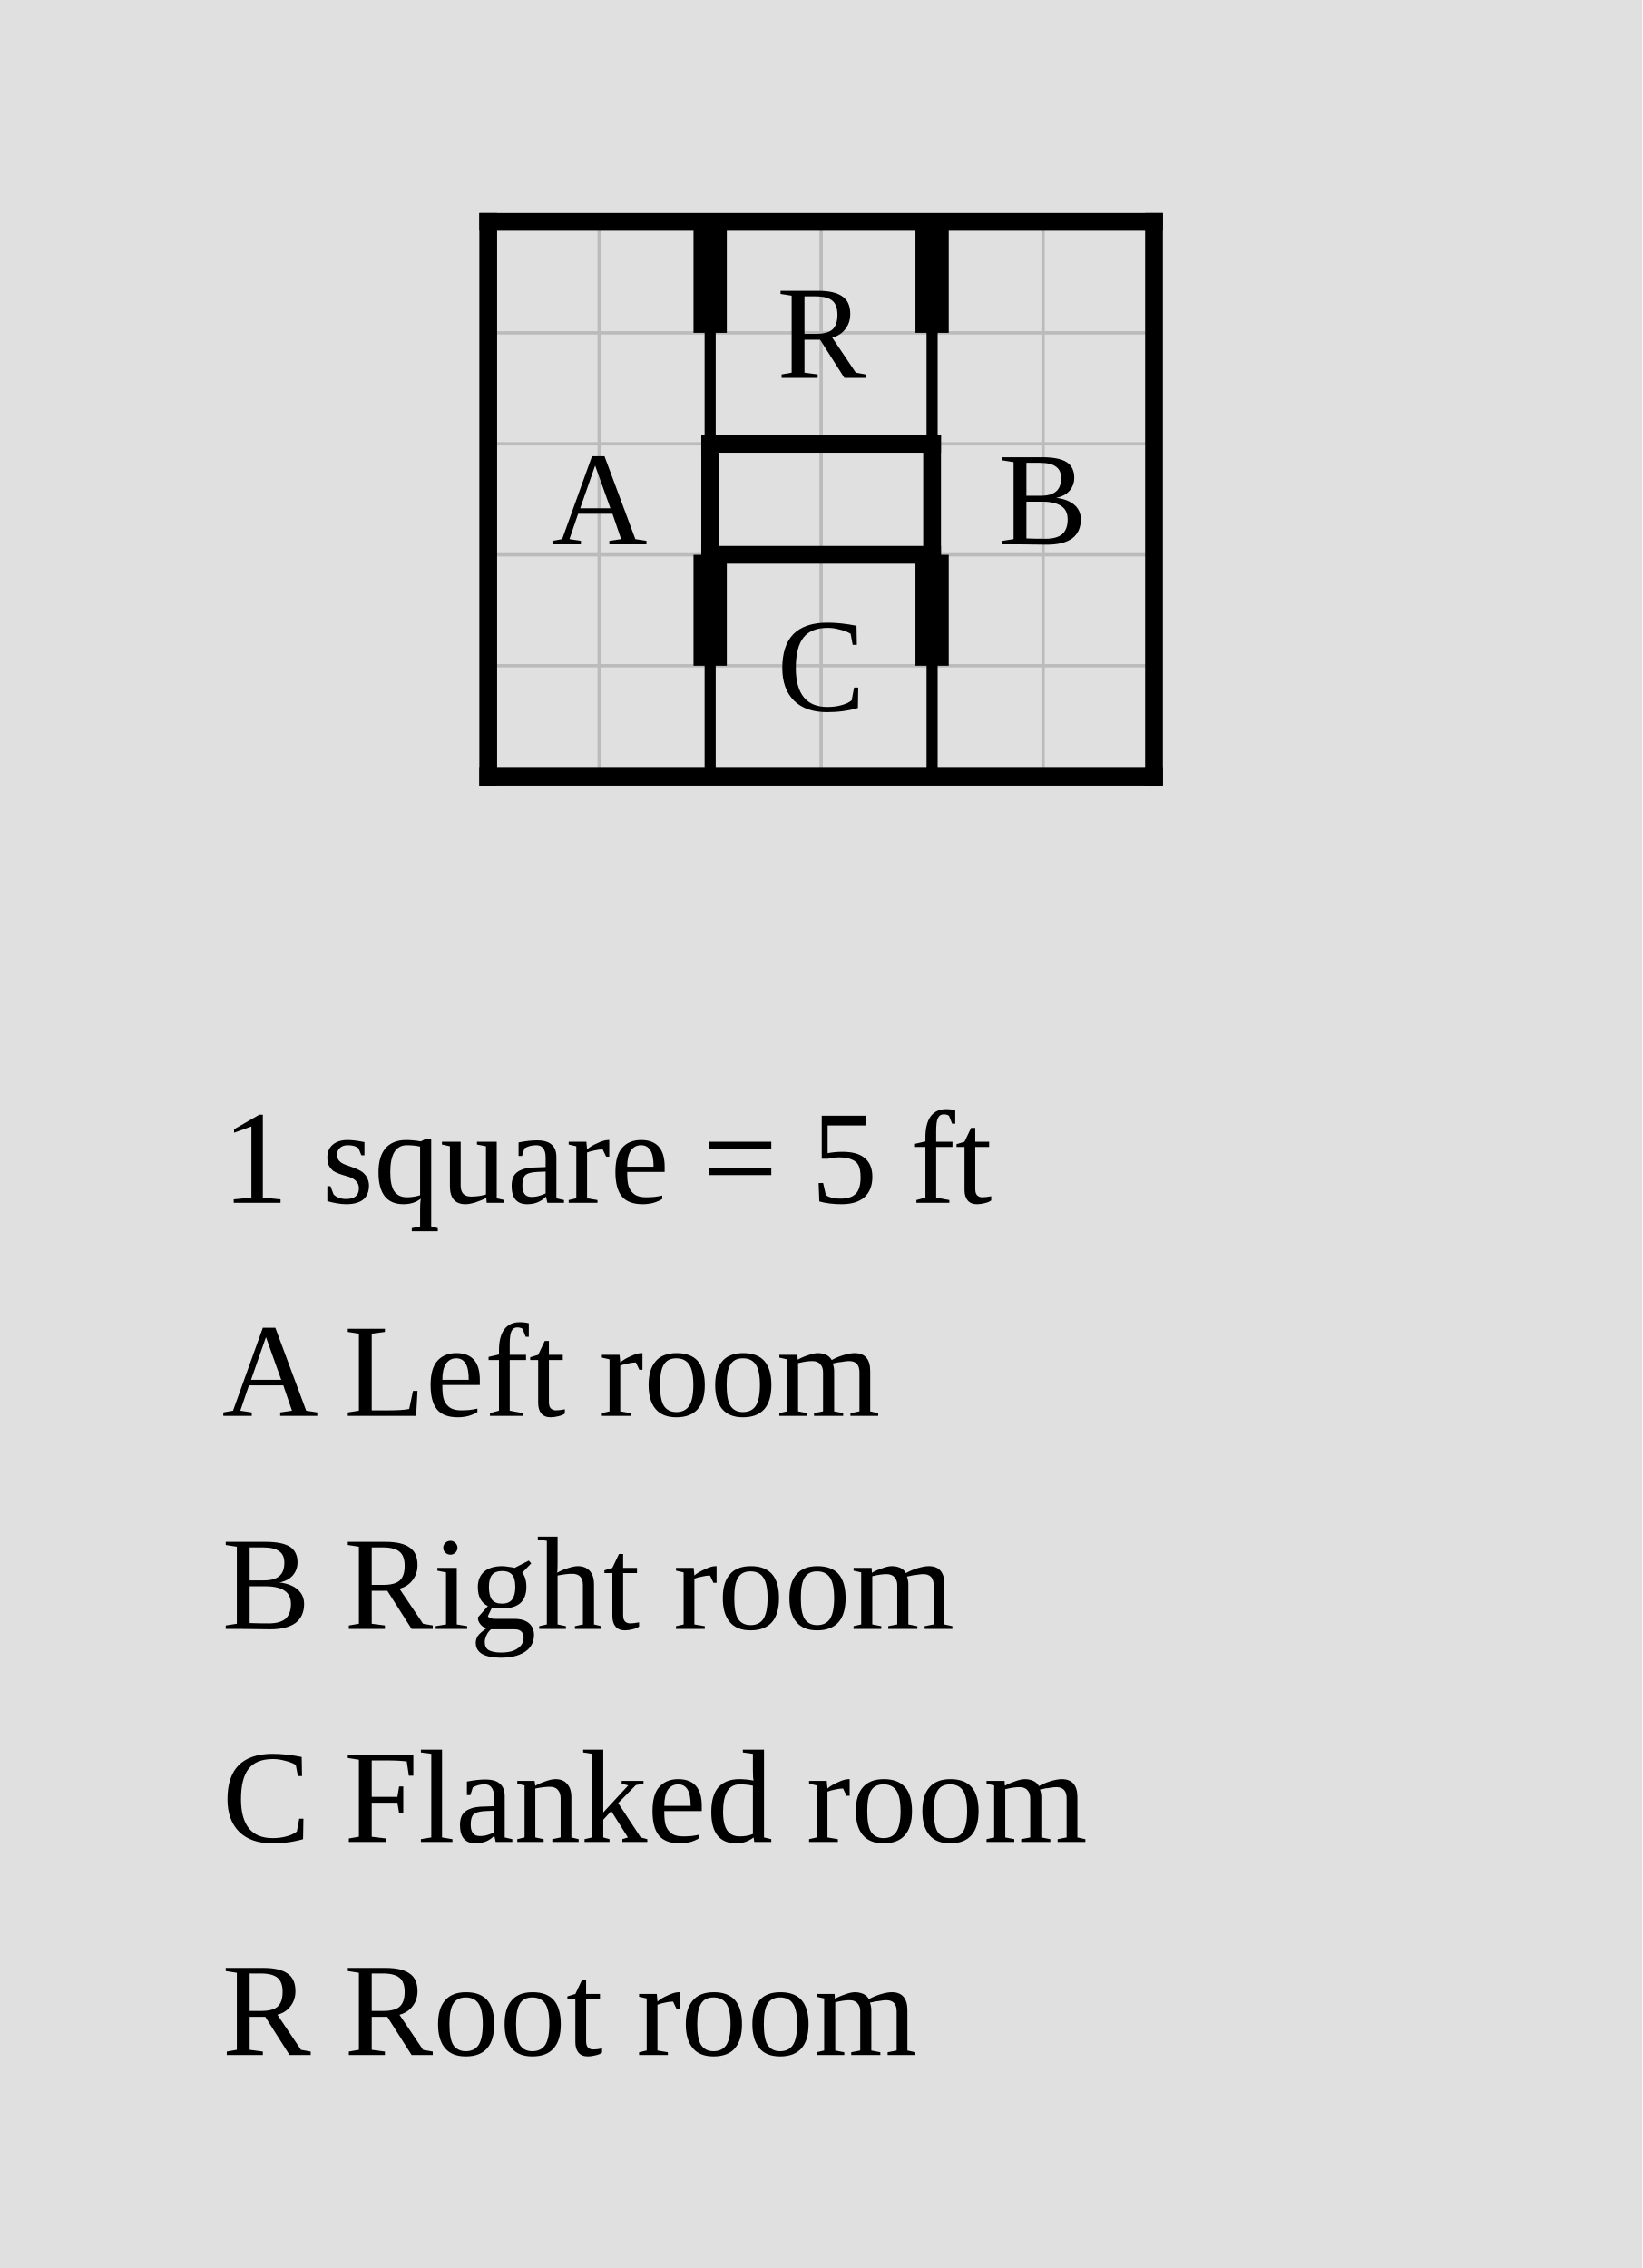
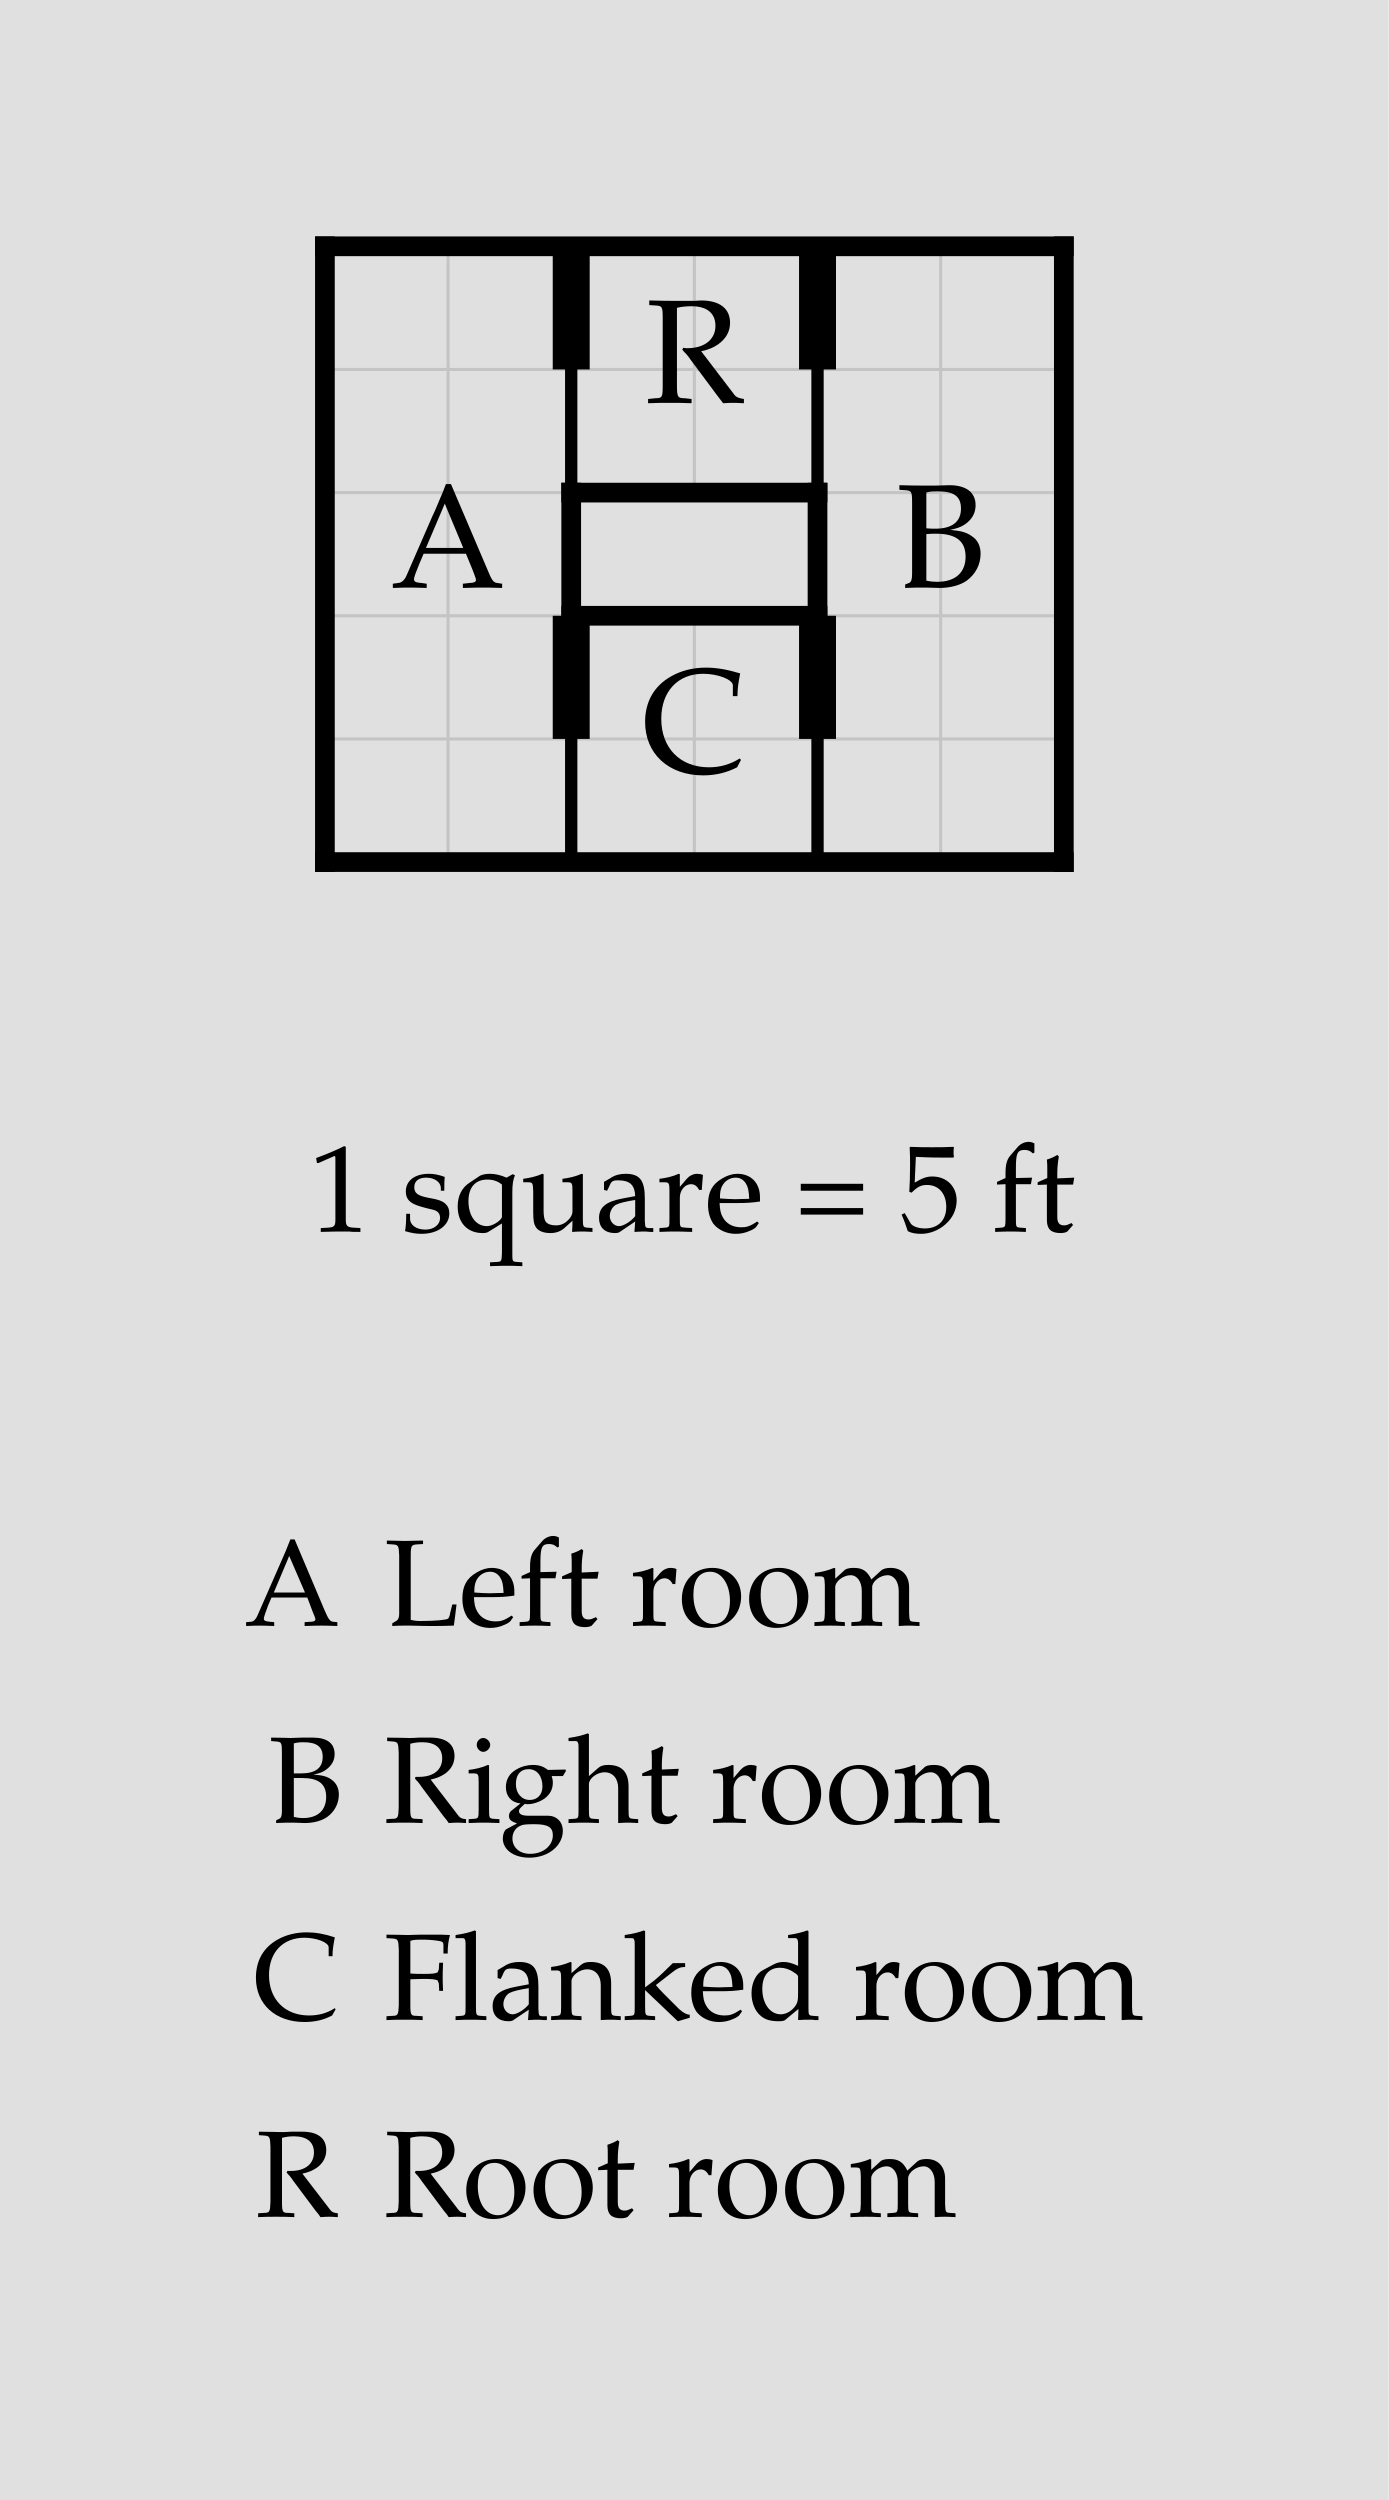
- <svg xmlns="http://www.w3.org/2000/svg" width="740" height="1022" viewBox="-32 -10 74 102.2">
-   <rect x="-32" y="-10" width="74" height="102.2" fill="#e0e0e0" />
-   <g stroke="#bbb" stroke-width="0.15">
+ <svg xmlns="http://www.w3.org/2000/svg" width="563.815" height="1015" viewBox="-23.191 -10 56.381 101.5" font-family="Palatino, Georgia, Times New Roman, serif" font-weight="400" fill="black">
+   <rect x="-23.191" y="-10" width="56.381" height="101.5" fill="#e0e0e0" />
+   <defs>
+     <clipPath id="plan-grid">
+       <path d="M-10 0h10v25h-10z M10 0h10v25h-10z M0 15h10v10h-10z M0 0h10v10h-10z" />
+     </clipPath>
+   </defs>
+   <g class="grid" clip-path="url(#plan-grid)" stroke="#c4c4c4" stroke-width="0.125">
    <line x1="-10" y1="0" x2="-10" y2="25" />
    <line x1="-5" y1="0" x2="-5" y2="25" />
    <line x1="0" y1="0" x2="0" y2="25" />
    <line x1="5" y1="0" x2="5" y2="25" />
    <line x1="10" y1="0" x2="10" y2="25" />
    <line x1="15" y1="0" x2="15" y2="25" />
    <line x1="20" y1="0" x2="20" y2="25" />
    <line x1="-10" y1="0" x2="20" y2="0" />
    <line x1="-10" y1="5" x2="20" y2="5" />
    <line x1="-10" y1="10" x2="20" y2="10" />
    <line x1="-10" y1="15" x2="20" y2="15" />
    <line x1="-10" y1="20" x2="20" y2="20" />
    <line x1="-10" y1="25" x2="20" y2="25" />
  </g>
  <line class="wall interior" x1="0" y1="0" x2="0" y2="10" stroke="black" stroke-width="0.5" stroke-linecap="square" />
  <line class="wall interior" x1="0" y1="15" x2="0" y2="25" stroke="black" stroke-width="0.5" stroke-linecap="square" />
  <line class="wall interior" x1="10" y1="0" x2="10" y2="10" stroke="black" stroke-width="0.5" stroke-linecap="square" />
  <line class="wall interior" x1="10" y1="15" x2="10" y2="25" stroke="black" stroke-width="0.5" stroke-linecap="square" />
  <line class="wall exterior" x1="-10" y1="0" x2="-10" y2="25" stroke="black" stroke-width="0.8" stroke-linecap="square" />
  <line class="wall exterior" x1="-10" y1="0" x2="20" y2="0" stroke="black" stroke-width="0.8" stroke-linecap="square" />
  <line class="wall exterior" x1="-10" y1="25" x2="20" y2="25" stroke="black" stroke-width="0.8" stroke-linecap="square" />
  <line class="wall exterior" x1="0" y1="10" x2="0" y2="15" stroke="black" stroke-width="0.8" stroke-linecap="square" />
  <line class="wall exterior" x1="0" y1="10" x2="10" y2="10" stroke="black" stroke-width="0.8" stroke-linecap="square" />
  <line class="wall exterior" x1="0" y1="15" x2="10" y2="15" stroke="black" stroke-width="0.8" stroke-linecap="square" />
  <line class="wall exterior" x1="10" y1="10" x2="10" y2="15" stroke="black" stroke-width="0.8" stroke-linecap="square" />
  <line class="wall exterior" x1="20" y1="0" x2="20" y2="25" stroke="black" stroke-width="0.8" stroke-linecap="square" />
  <text data-room="a" x="-5" y="12.5" text-anchor="middle" dominant-baseline="central" font-size="6">A</text>
  <text data-room="b" x="15" y="12.5" text-anchor="middle" dominant-baseline="central" font-size="6">B</text>
  <text data-room="c" x="5" y="20" text-anchor="middle" dominant-baseline="central" font-size="6">C</text>
  <text data-room="r" x="5" y="5" text-anchor="middle" dominant-baseline="central" font-size="6">R</text>
  <line class="door" x1="0" y1="0" x2="0" y2="5" stroke="black" stroke-width="1.5" />
  <line class="door" x1="0" y1="15" x2="0" y2="20" stroke="black" stroke-width="1.5" />
  <line class="door" x1="10" y1="0" x2="10" y2="5" stroke="black" stroke-width="1.5" />
  <line class="door" x1="10" y1="15" x2="10" y2="20" stroke="black" stroke-width="1.5" />
-   <text class="scale" x="-22" y="44.2" font-size="6">1 square = 5 ft</text>
-   <text class="key" x="-22" y="53.8" font-size="6">A  Left room</text>
-   <text class="key" x="-22" y="63.4" font-size="6">B  Right room</text>
-   <text class="key" x="-22" y="73" font-size="6">C  Flanked room</text>
-   <text class="key" x="-22" y="82.6" font-size="6">R  Root room</text>
+   <g class="scale" font-size="5">
+     <text x="-10.652" y="40">1 square = 5 ft</text>
+   </g>
+   <g class="key" font-size="5">
+     <text x="-13.276" y="56">A</text>
+     <text x="-7.594" y="56">Left room</text>
+   </g>
+   <g class="key" font-size="5">
+     <text x="-12.307" y="64">B</text>
+     <text x="-7.614" y="64">Right room</text>
+   </g>
+   <g class="key" font-size="5">
+     <text x="-12.91" y="72">C</text>
+     <text x="-7.611" y="72">Flanked room</text>
+   </g>
+   <g class="key" font-size="5">
+     <text x="-12.82" y="80">R</text>
+     <text x="-7.614" y="80">Root room</text>
+   </g>
</svg>
